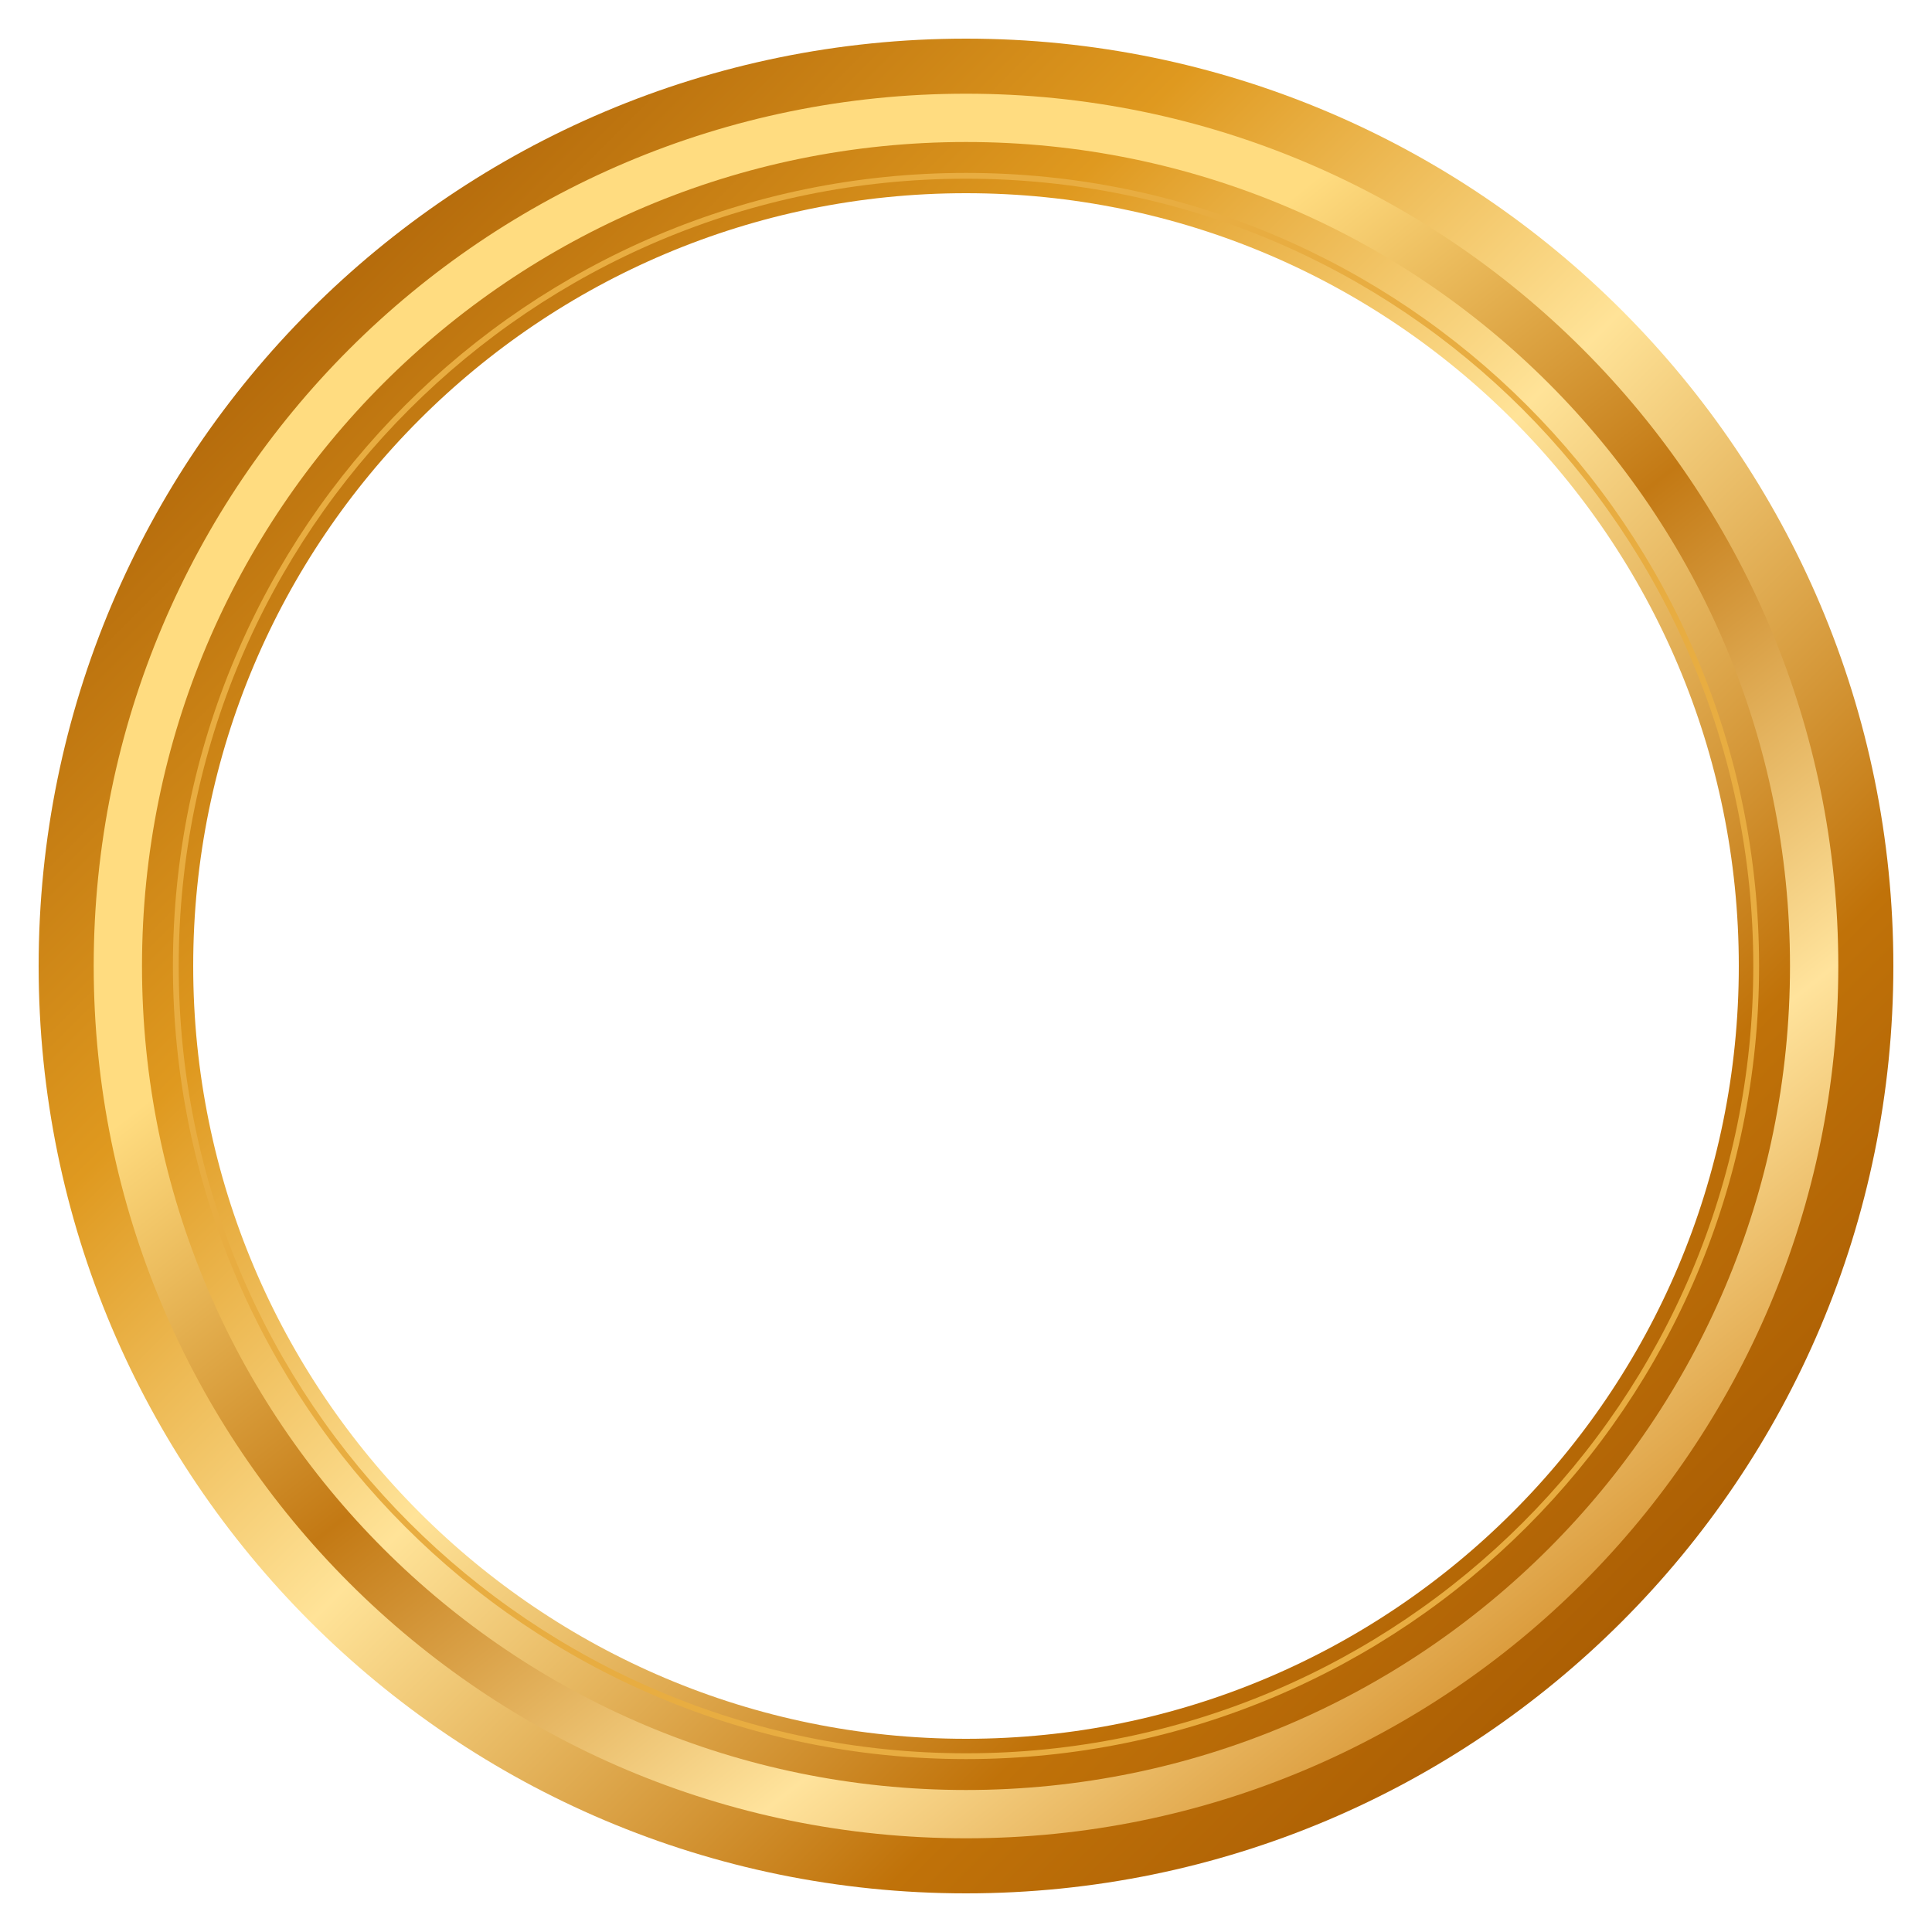
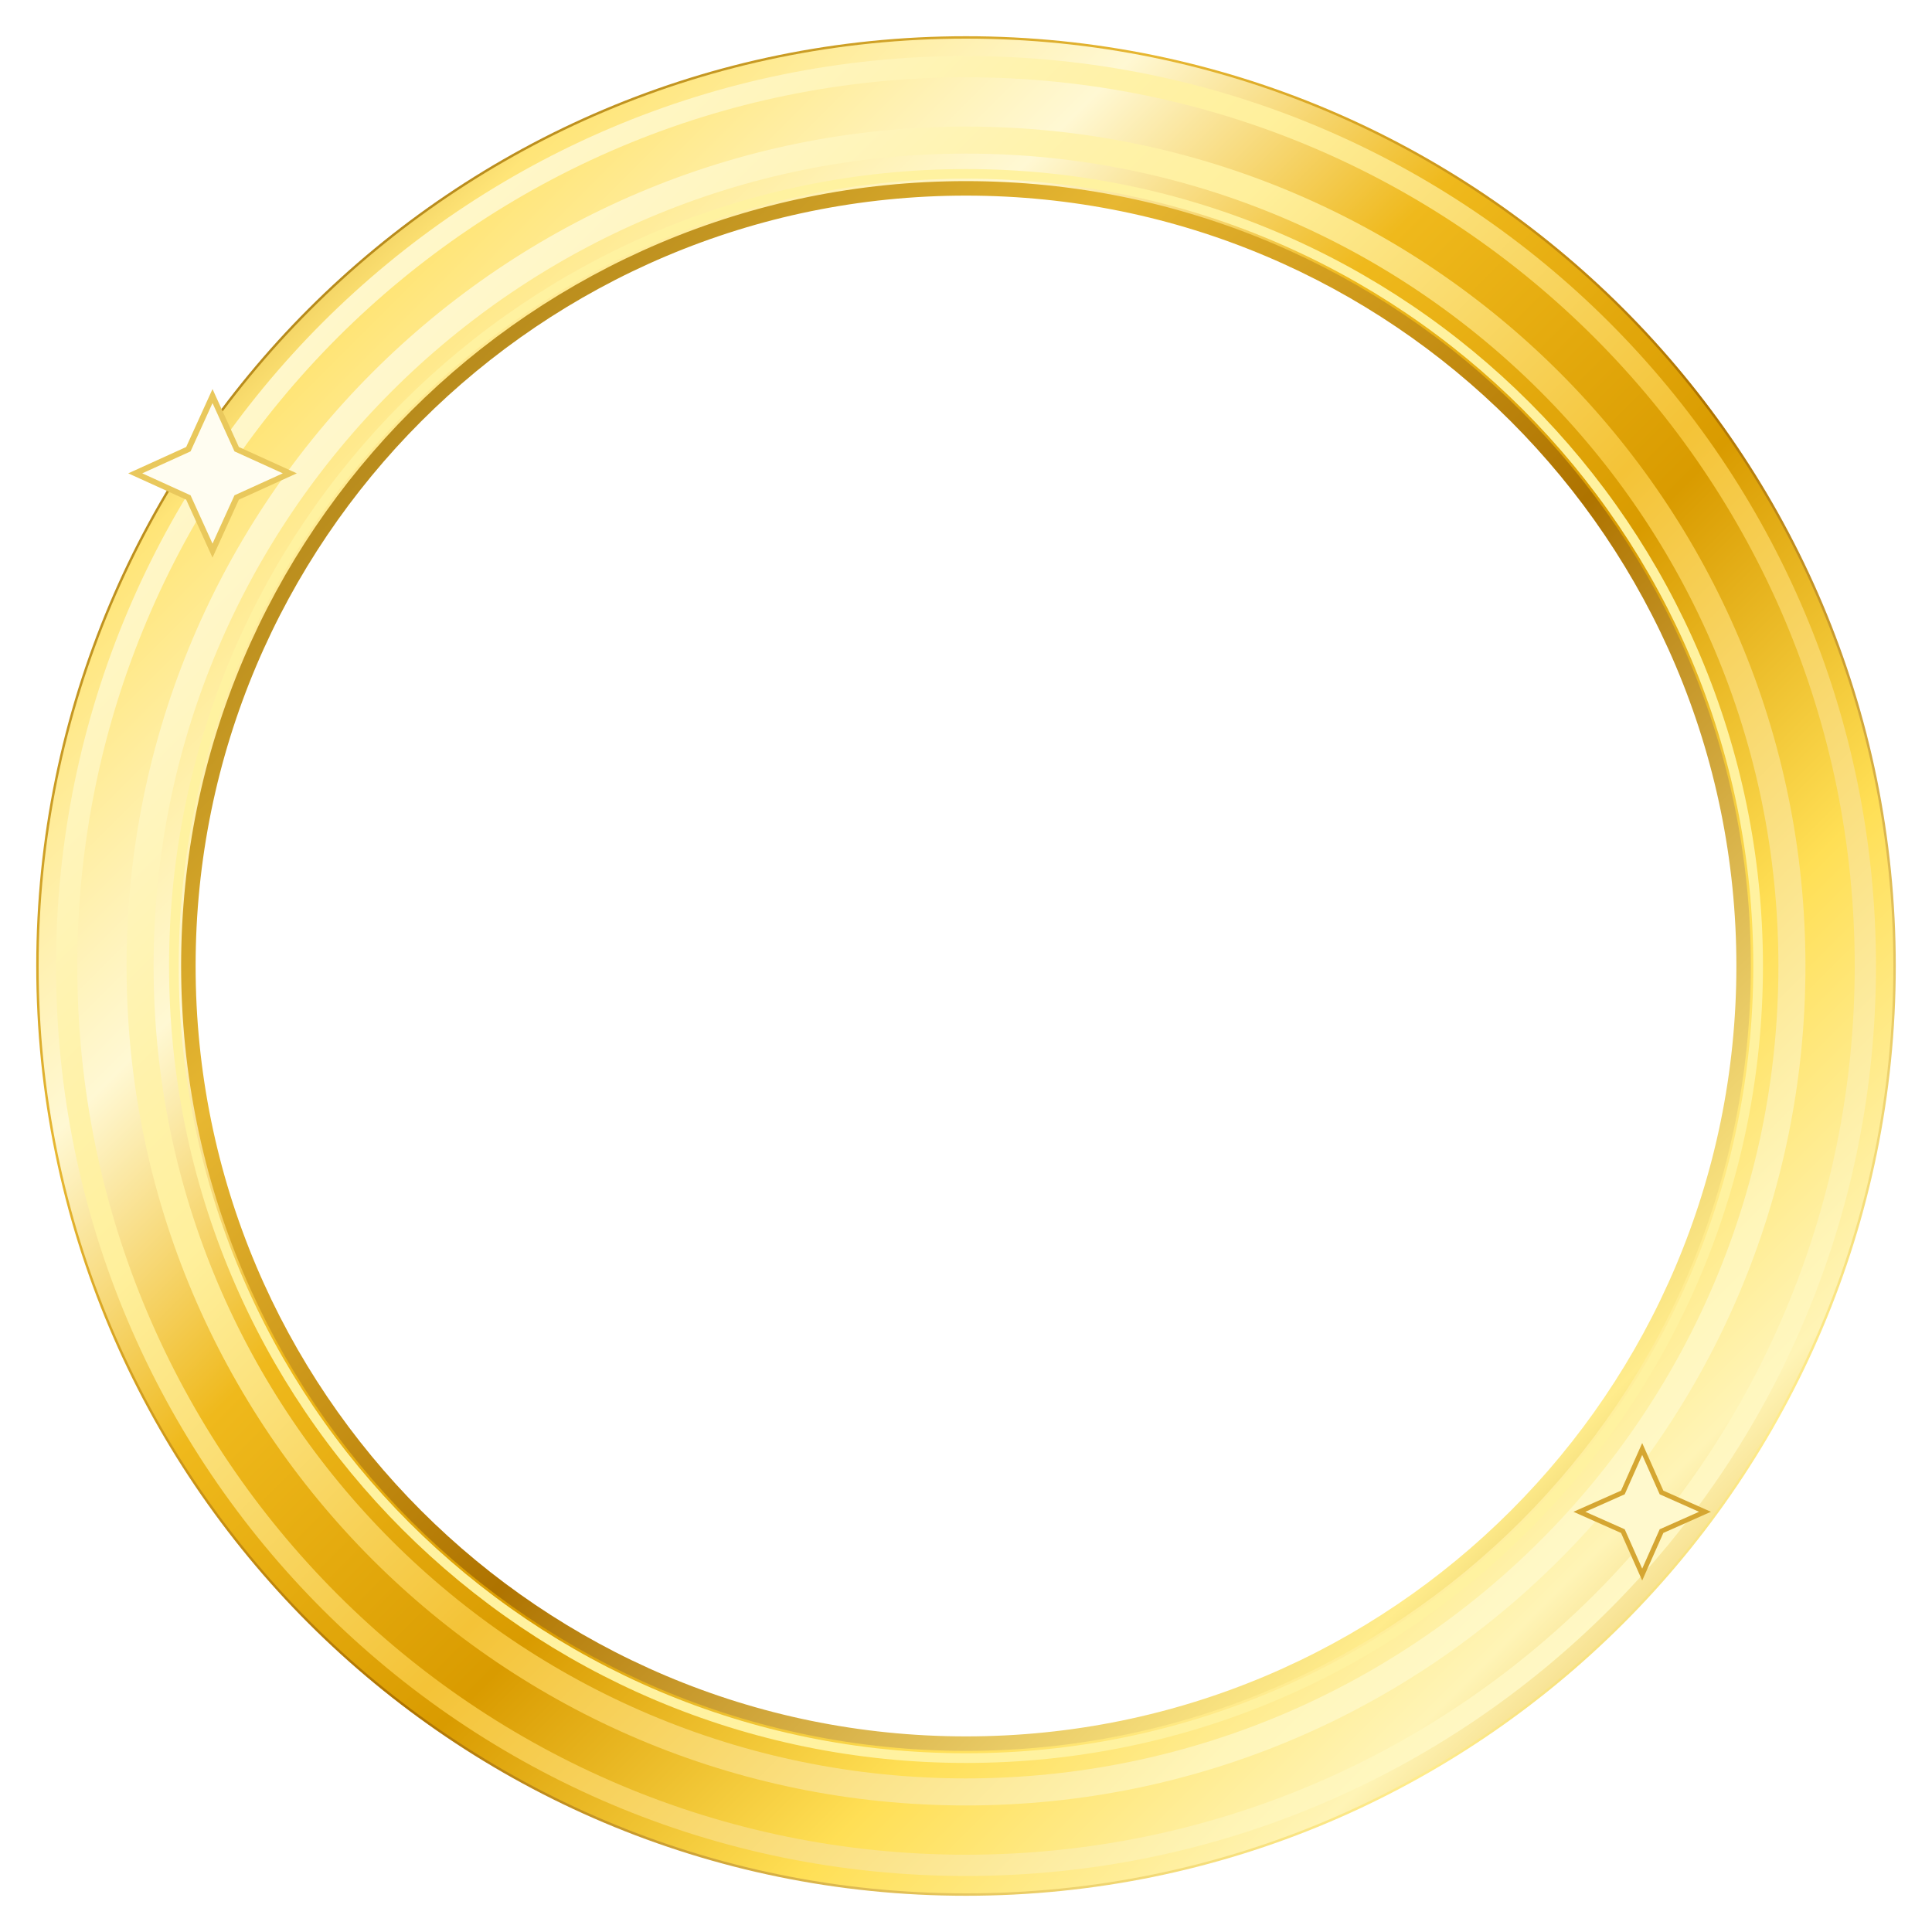
<svg xmlns="http://www.w3.org/2000/svg" viewBox="0 0 200 200">
  <defs>
-     <linearGradient id="rim" x1="0" y1="0" x2="1" y2="1">
-       <stop stop-color="#9c5000" />
-       <stop offset=".3" stop-color="#df991f" />
-       <stop offset=".5" stop-color="#ffe398" />
-       <stop offset=".75" stop-color="#c07209" />
-       <stop offset="1" stop-color="#9c5000" />
+     <linearGradient id="metal" x1="0" y1="0" x2="1" y2="1">
+       <stop stop-color="#b77d00" />
+       <stop offset=".13" stop-color="#ffe578" />
+       <stop offset=".28" stop-color="#fff8d3" />
+       <stop offset=".41" stop-color="#efb91c" />
+       <stop offset=".57" stop-color="#d99b00" />
+       <stop offset=".72" stop-color="#ffdf55" />
+       <stop offset=".86" stop-color="#fff4b6" />
+       <stop offset="1" stop-color="#d99c09" />
    </linearGradient>
-     <linearGradient id="bevel" x1=".1" y1=".05" x2=".85" y2="1">
-       <stop stop-color="#ffdc80" />
-       <stop offset=".3" stop-color="#ffdc80" />
-       <stop offset=".52" stop-color="#c37914" />
-       <stop offset=".76" stop-color="#ffe39c" />
-       <stop offset="1" stop-color="#cb7c12" />
+     <linearGradient id="shine" x1="0" y1="0" x2="1" y2="1">
+       <stop stop-color="#fffceb" />
+       <stop offset=".35" stop-color="#fff09c" />
+       <stop offset=".55" stop-color="#f4c337" />
+       <stop offset=".82" stop-color="#fff6ba" />
+       <stop offset="1" stop-color="#fffef0" />
+     </linearGradient>
+     <linearGradient id="edge" x1="0" y1="0" x2="1" y2="1">
+       <stop stop-color="#8f650a" />
+       <stop offset=".3" stop-color="#e7b731" />
+       <stop offset=".55" stop-color="#ae7300" />
+       <stop offset=".85" stop-color="#ffec8c" />
+       <stop offset="1" stop-color="#a87809" />
    </linearGradient>
  </defs>
-   <circle cx="100" cy="100" r="95" fill="none" stroke="url(#rim)" stroke-width="1.8" />
-   <circle cx="100" cy="100" r="88" fill="none" stroke="url(#rim)" stroke-width="16" />
-   <circle cx="100" cy="100" r="87.8" fill="none" stroke="url(#bevel)" stroke-width="5" />
-   <circle cx="100" cy="100" r="81.8" fill="none" stroke="#e8ad41" stroke-width=".6" />
+   <circle cx="100" cy="100" r="95" fill="none" stroke="url(#edge)" stroke-width="2.5" />
+   <circle cx="100" cy="100" r="88" fill="none" stroke="url(#metal)" stroke-width="16" />
+   <circle cx="100" cy="100" r="93.1" fill="none" stroke="url(#shine)" stroke-width="2.2" />
+   <circle cx="100" cy="100" r="85.5" fill="none" stroke="url(#shine)" stroke-width="2.8" />
+   <circle cx="100" cy="100" r="80.5" fill="none" stroke="url(#edge)" stroke-width="1.5" />
+   <circle cx="100" cy="100" r="82" fill="none" stroke="#fff2a0" stroke-width="1" />
+   <path d="M22 41l2.5 5.5 5.5 2.5-5.5 2.5L22 57l-2.5-5.5L14 49l5.5-2.5z" fill="#fffdf1" stroke="#e9c85c" stroke-width=".6" />
+   <path d="M170 150l2 4.5 4.5 2-4.5 2-2 4.5-2-4.5-4.5-2 4.5-2z" fill="#fff9cd" stroke="#d5a632" stroke-width=".5" />
</svg>
